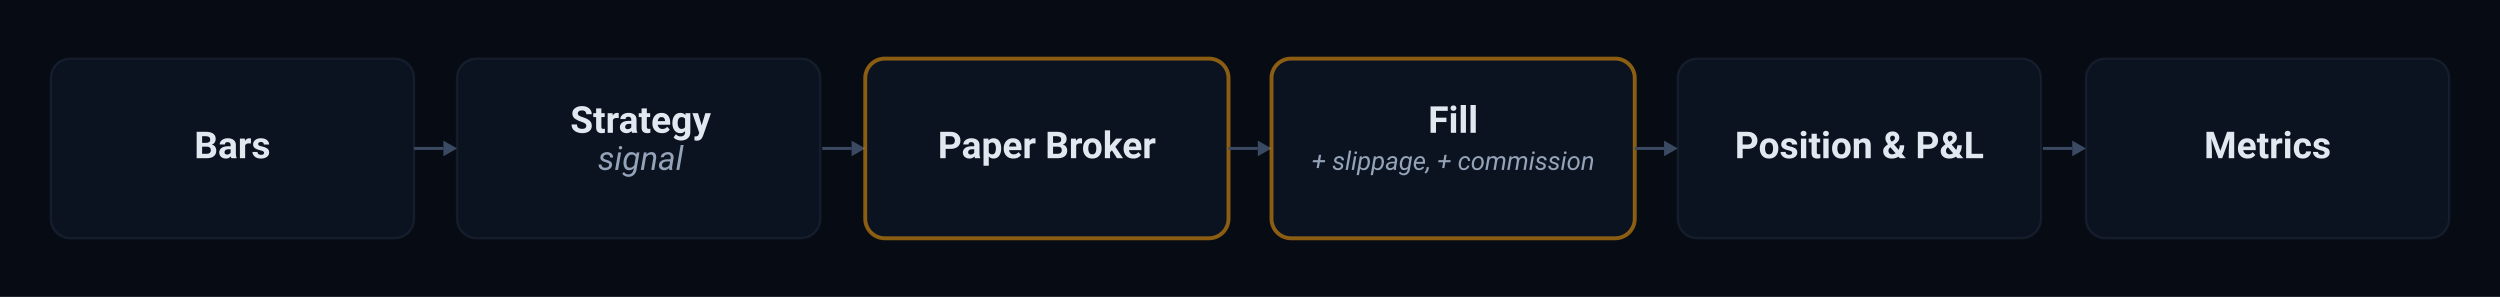
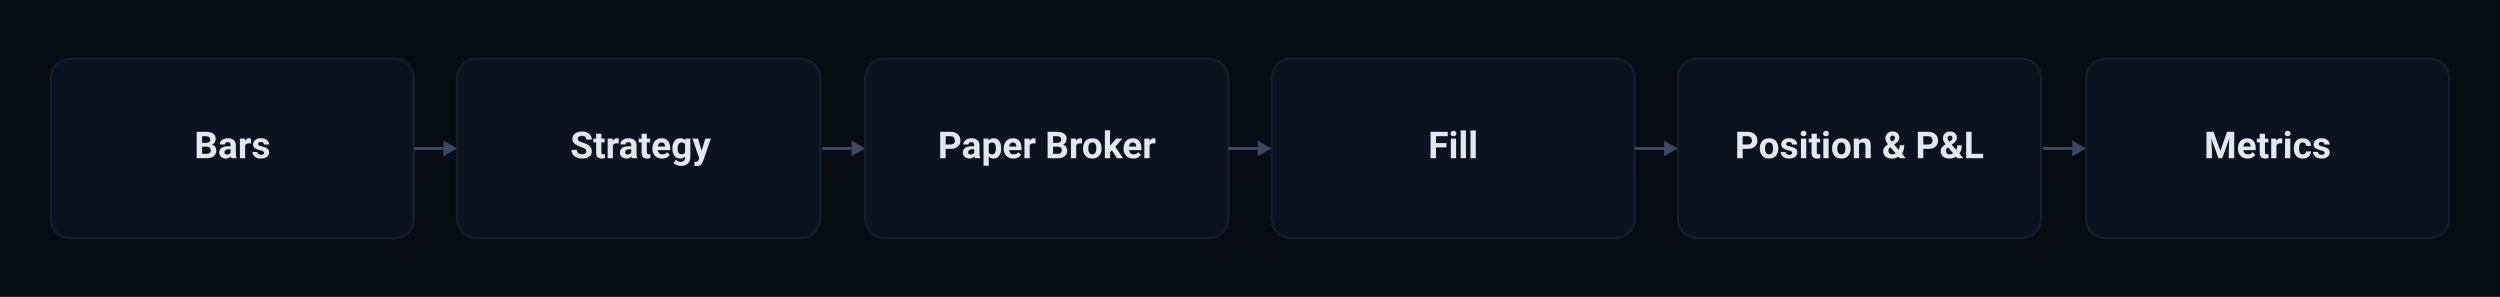
<svg xmlns="http://www.w3.org/2000/svg" viewBox="0 0 1280 152" width="1280" height="152" role="img" aria-label="Bars produce a strategy signal, the paper broker fills it with slippage and commission, and the position becomes P&amp;L and metrics">
  <rect width="100%" height="100%" fill="#060b14" />
  <rect x="26" y="30" width="186" height="92" rx="10" fill="#0b1220" stroke="#334155" stroke-opacity="0.30" stroke-width="1.2">
    <animate attributeName="stroke-opacity" values="0.30;1;0.30;0.30" keyTimes="0;0.06;0.30;1" begin="0.00s" dur="6.00s" repeatCount="indefinite" />
  </rect>
  <text x="119" y="81" text-anchor="middle" font-family="ui-sans-serif,-apple-system,BlinkMacSystemFont,'Segoe UI',Roboto,Helvetica,Arial,sans-serif" font-size="19" font-weight="700" fill="#e2e8f0">Bars</text>
  <path d="M 212 76 H 227" stroke="#3a4a63" stroke-width="1.5" fill="none" />
  <path d="M 227 72 L 234 76 L 227 80 Z" fill="#3a4a63" />
  <rect x="234" y="30" width="186" height="92" rx="10" fill="#0b1220" stroke="#334155" stroke-opacity="0.30" stroke-width="1.2">
    <animate attributeName="stroke-opacity" values="0.30;1;0.30;0.30" keyTimes="0;0.06;0.30;1" begin="1.00s" dur="6.00s" repeatCount="indefinite" />
  </rect>
-   <text x="328" y="68" text-anchor="middle" font-family="ui-sans-serif,-apple-system,BlinkMacSystemFont,'Segoe UI',Roboto,Helvetica,Arial,sans-serif" font-size="19" font-weight="700" fill="#e2e8f0">Strategy</text>
-   <text x="328" y="87" text-anchor="middle" font-family="ui-sans-serif,-apple-system,BlinkMacSystemFont,'Segoe UI',Roboto,Helvetica,Arial,sans-serif" font-size="17" font-style="italic" fill="#94a3b8">signal</text>
+   <text x="328" y="81" text-anchor="middle" font-family="ui-sans-serif,-apple-system,BlinkMacSystemFont,'Segoe UI',Roboto,Helvetica,Arial,sans-serif" font-size="19" font-weight="700" fill="#e2e8f0">Strategy</text>
  <path d="M 421 76 H 436" stroke="#3a4a63" stroke-width="1.5" fill="none" />
  <path d="M 436 72 L 443 76 L 436 80 Z" fill="#3a4a63" />
-   <rect x="443" y="30" width="186" height="92" rx="10" fill="#0b1220" stroke="#f59e0b" stroke-opacity="0.55" stroke-width="2">
-     <animate attributeName="stroke-opacity" values="0.55;1;0.55;0.55" keyTimes="0;0.06;0.30;1" begin="2.00s" dur="6.00s" repeatCount="indefinite" />
+   <rect x="443" y="30" width="186" height="92" rx="10" fill="#0b1220" stroke="#334155" stroke-opacity="0.30" stroke-width="1.2">
+     <animate attributeName="stroke-opacity" values="0.30;1;0.30;0.30" keyTimes="0;0.06;0.30;1" begin="2.00s" dur="6.00s" repeatCount="indefinite" />
  </rect>
  <text x="536" y="81" text-anchor="middle" font-family="ui-sans-serif,-apple-system,BlinkMacSystemFont,'Segoe UI',Roboto,Helvetica,Arial,sans-serif" font-size="19" font-weight="700" fill="#e2e8f0">Paper Broker</text>
  <path d="M 629 76 H 644" stroke="#3a4a63" stroke-width="1.5" fill="none" />
  <path d="M 644 72 L 651 76 L 644 80 Z" fill="#3a4a63" />
-   <rect x="651" y="30" width="186" height="92" rx="10" fill="#0b1220" stroke="#f59e0b" stroke-opacity="0.55" stroke-width="2">
-     <animate attributeName="stroke-opacity" values="0.55;1;0.55;0.55" keyTimes="0;0.06;0.30;1" begin="3.00s" dur="6.00s" repeatCount="indefinite" />
+   <rect x="651" y="30" width="186" height="92" rx="10" fill="#0b1220" stroke="#334155" stroke-opacity="0.30" stroke-width="1.2">
+     <animate attributeName="stroke-opacity" values="0.30;1;0.30;0.30" keyTimes="0;0.06;0.30;1" begin="3.00s" dur="6.00s" repeatCount="indefinite" />
  </rect>
-   <text x="744" y="68" text-anchor="middle" font-family="ui-sans-serif,-apple-system,BlinkMacSystemFont,'Segoe UI',Roboto,Helvetica,Arial,sans-serif" font-size="19" font-weight="700" fill="#e2e8f0">Fill</text>
-   <text x="744" y="87" text-anchor="middle" font-family="ui-sans-serif,-apple-system,BlinkMacSystemFont,'Segoe UI',Roboto,Helvetica,Arial,sans-serif" font-size="13.168" font-style="italic" fill="#94a3b8">+ slippage, + commission</text>
+   <text x="744" y="81" text-anchor="middle" font-family="ui-sans-serif,-apple-system,BlinkMacSystemFont,'Segoe UI',Roboto,Helvetica,Arial,sans-serif" font-size="19" font-weight="700" fill="#e2e8f0">Fill</text>
  <path d="M 837 76 H 852" stroke="#3a4a63" stroke-width="1.5" fill="none" />
  <path d="M 852 72 L 859 76 L 852 80 Z" fill="#3a4a63" />
  <rect x="859" y="30" width="186" height="92" rx="10" fill="#0b1220" stroke="#334155" stroke-opacity="0.30" stroke-width="1.2">
    <animate attributeName="stroke-opacity" values="0.30;1;0.30;0.30" keyTimes="0;0.06;0.30;1" begin="4.00s" dur="6.00s" repeatCount="indefinite" />
  </rect>
  <text x="952" y="81" text-anchor="middle" font-family="ui-sans-serif,-apple-system,BlinkMacSystemFont,'Segoe UI',Roboto,Helvetica,Arial,sans-serif" font-size="19" font-weight="700" fill="#e2e8f0">Position &amp; P&amp;L</text>
  <path d="M 1046 76 H 1061" stroke="#3a4a63" stroke-width="1.5" fill="none" />
  <path d="M 1061 72 L 1068 76 L 1061 80 Z" fill="#3a4a63" />
  <rect x="1068" y="30" width="186" height="92" rx="10" fill="#0b1220" stroke="#334155" stroke-opacity="0.30" stroke-width="1.2">
    <animate attributeName="stroke-opacity" values="0.30;1;0.30;0.30" keyTimes="0;0.06;0.30;1" begin="5.00s" dur="6.00s" repeatCount="indefinite" />
  </rect>
  <text x="1161" y="81" text-anchor="middle" font-family="ui-sans-serif,-apple-system,BlinkMacSystemFont,'Segoe UI',Roboto,Helvetica,Arial,sans-serif" font-size="19" font-weight="700" fill="#e2e8f0">Metrics</text>
  <circle r="3.4" fill="#2dd4bf" opacity="0">
    <animate attributeName="opacity" values="0;1;1;0" keyTimes="0;0.04;0.90;1" begin="0.00s" dur="6.00s" repeatCount="indefinite" />
    <animate attributeName="cx" values="119;328;536;744;952;1161" keyTimes="0.000;0.200;0.400;0.600;0.800;1.000" begin="0.00s" dur="6.00s" repeatCount="indefinite" />
    <animate attributeName="cy" values="76;76;76;76;76;76" keyTimes="0.000;0.200;0.400;0.600;0.800;1.000" begin="0.00s" dur="6.00s" repeatCount="indefinite" />
  </circle>
</svg>
